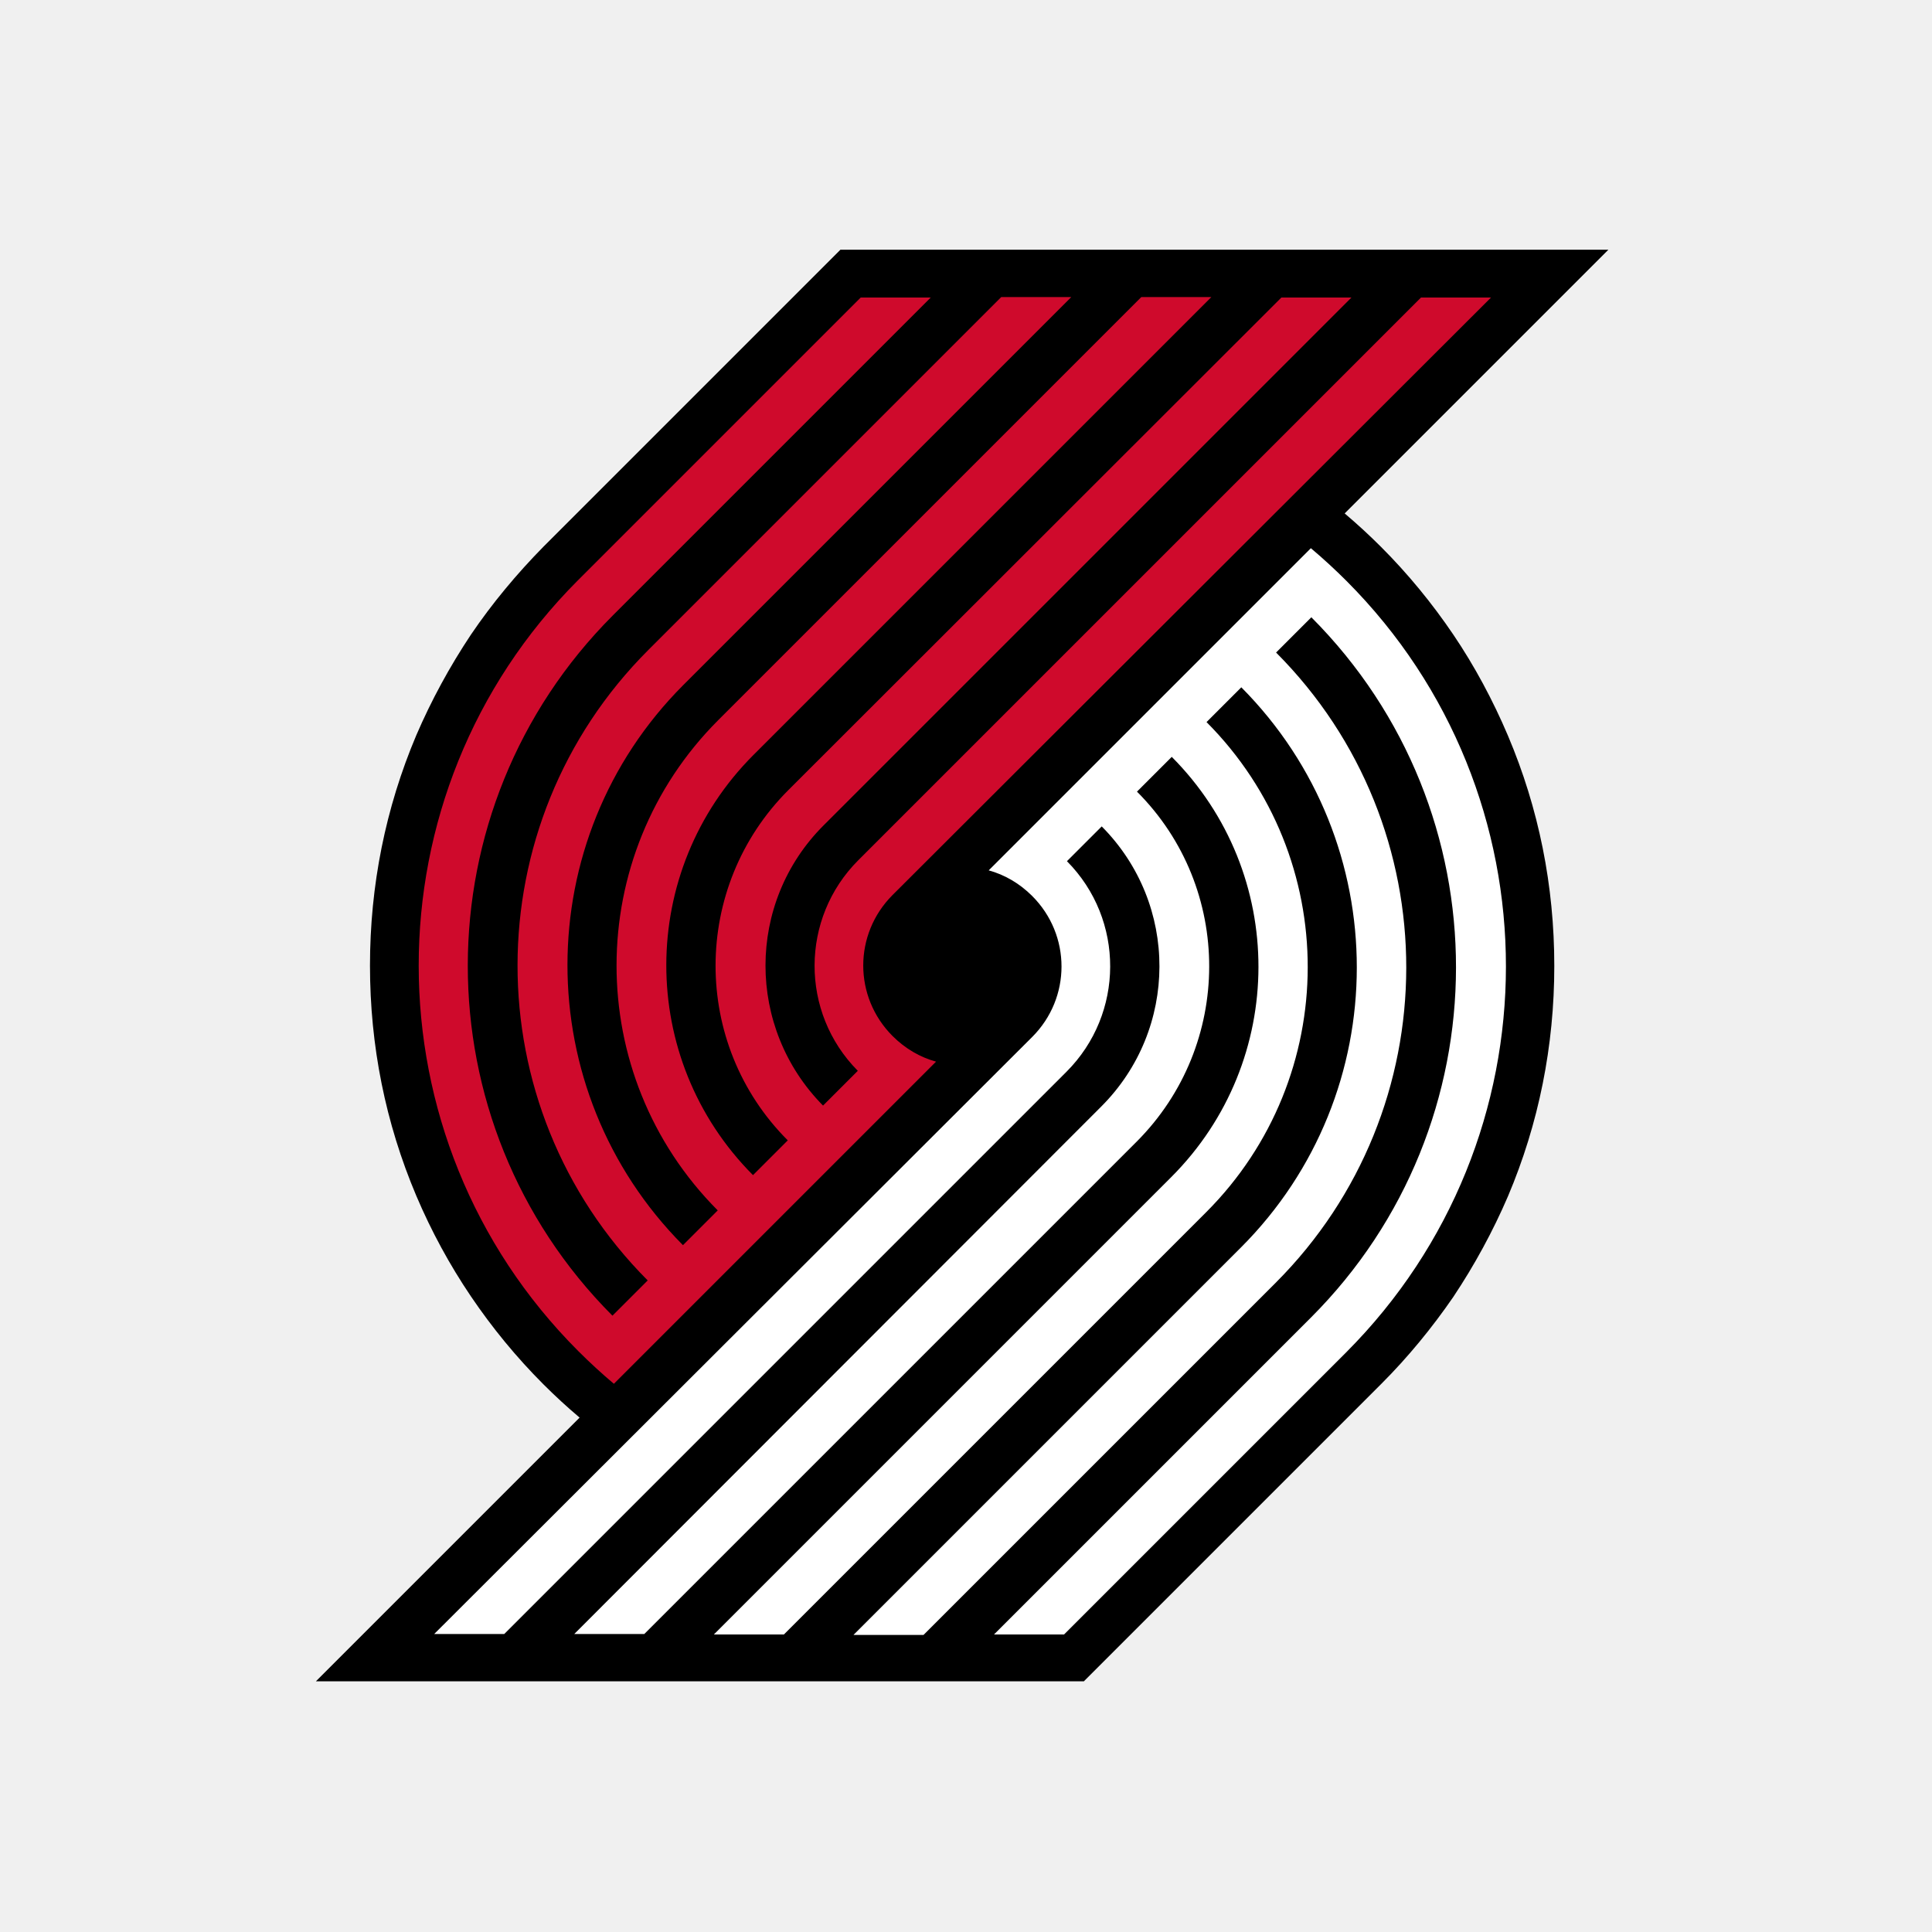
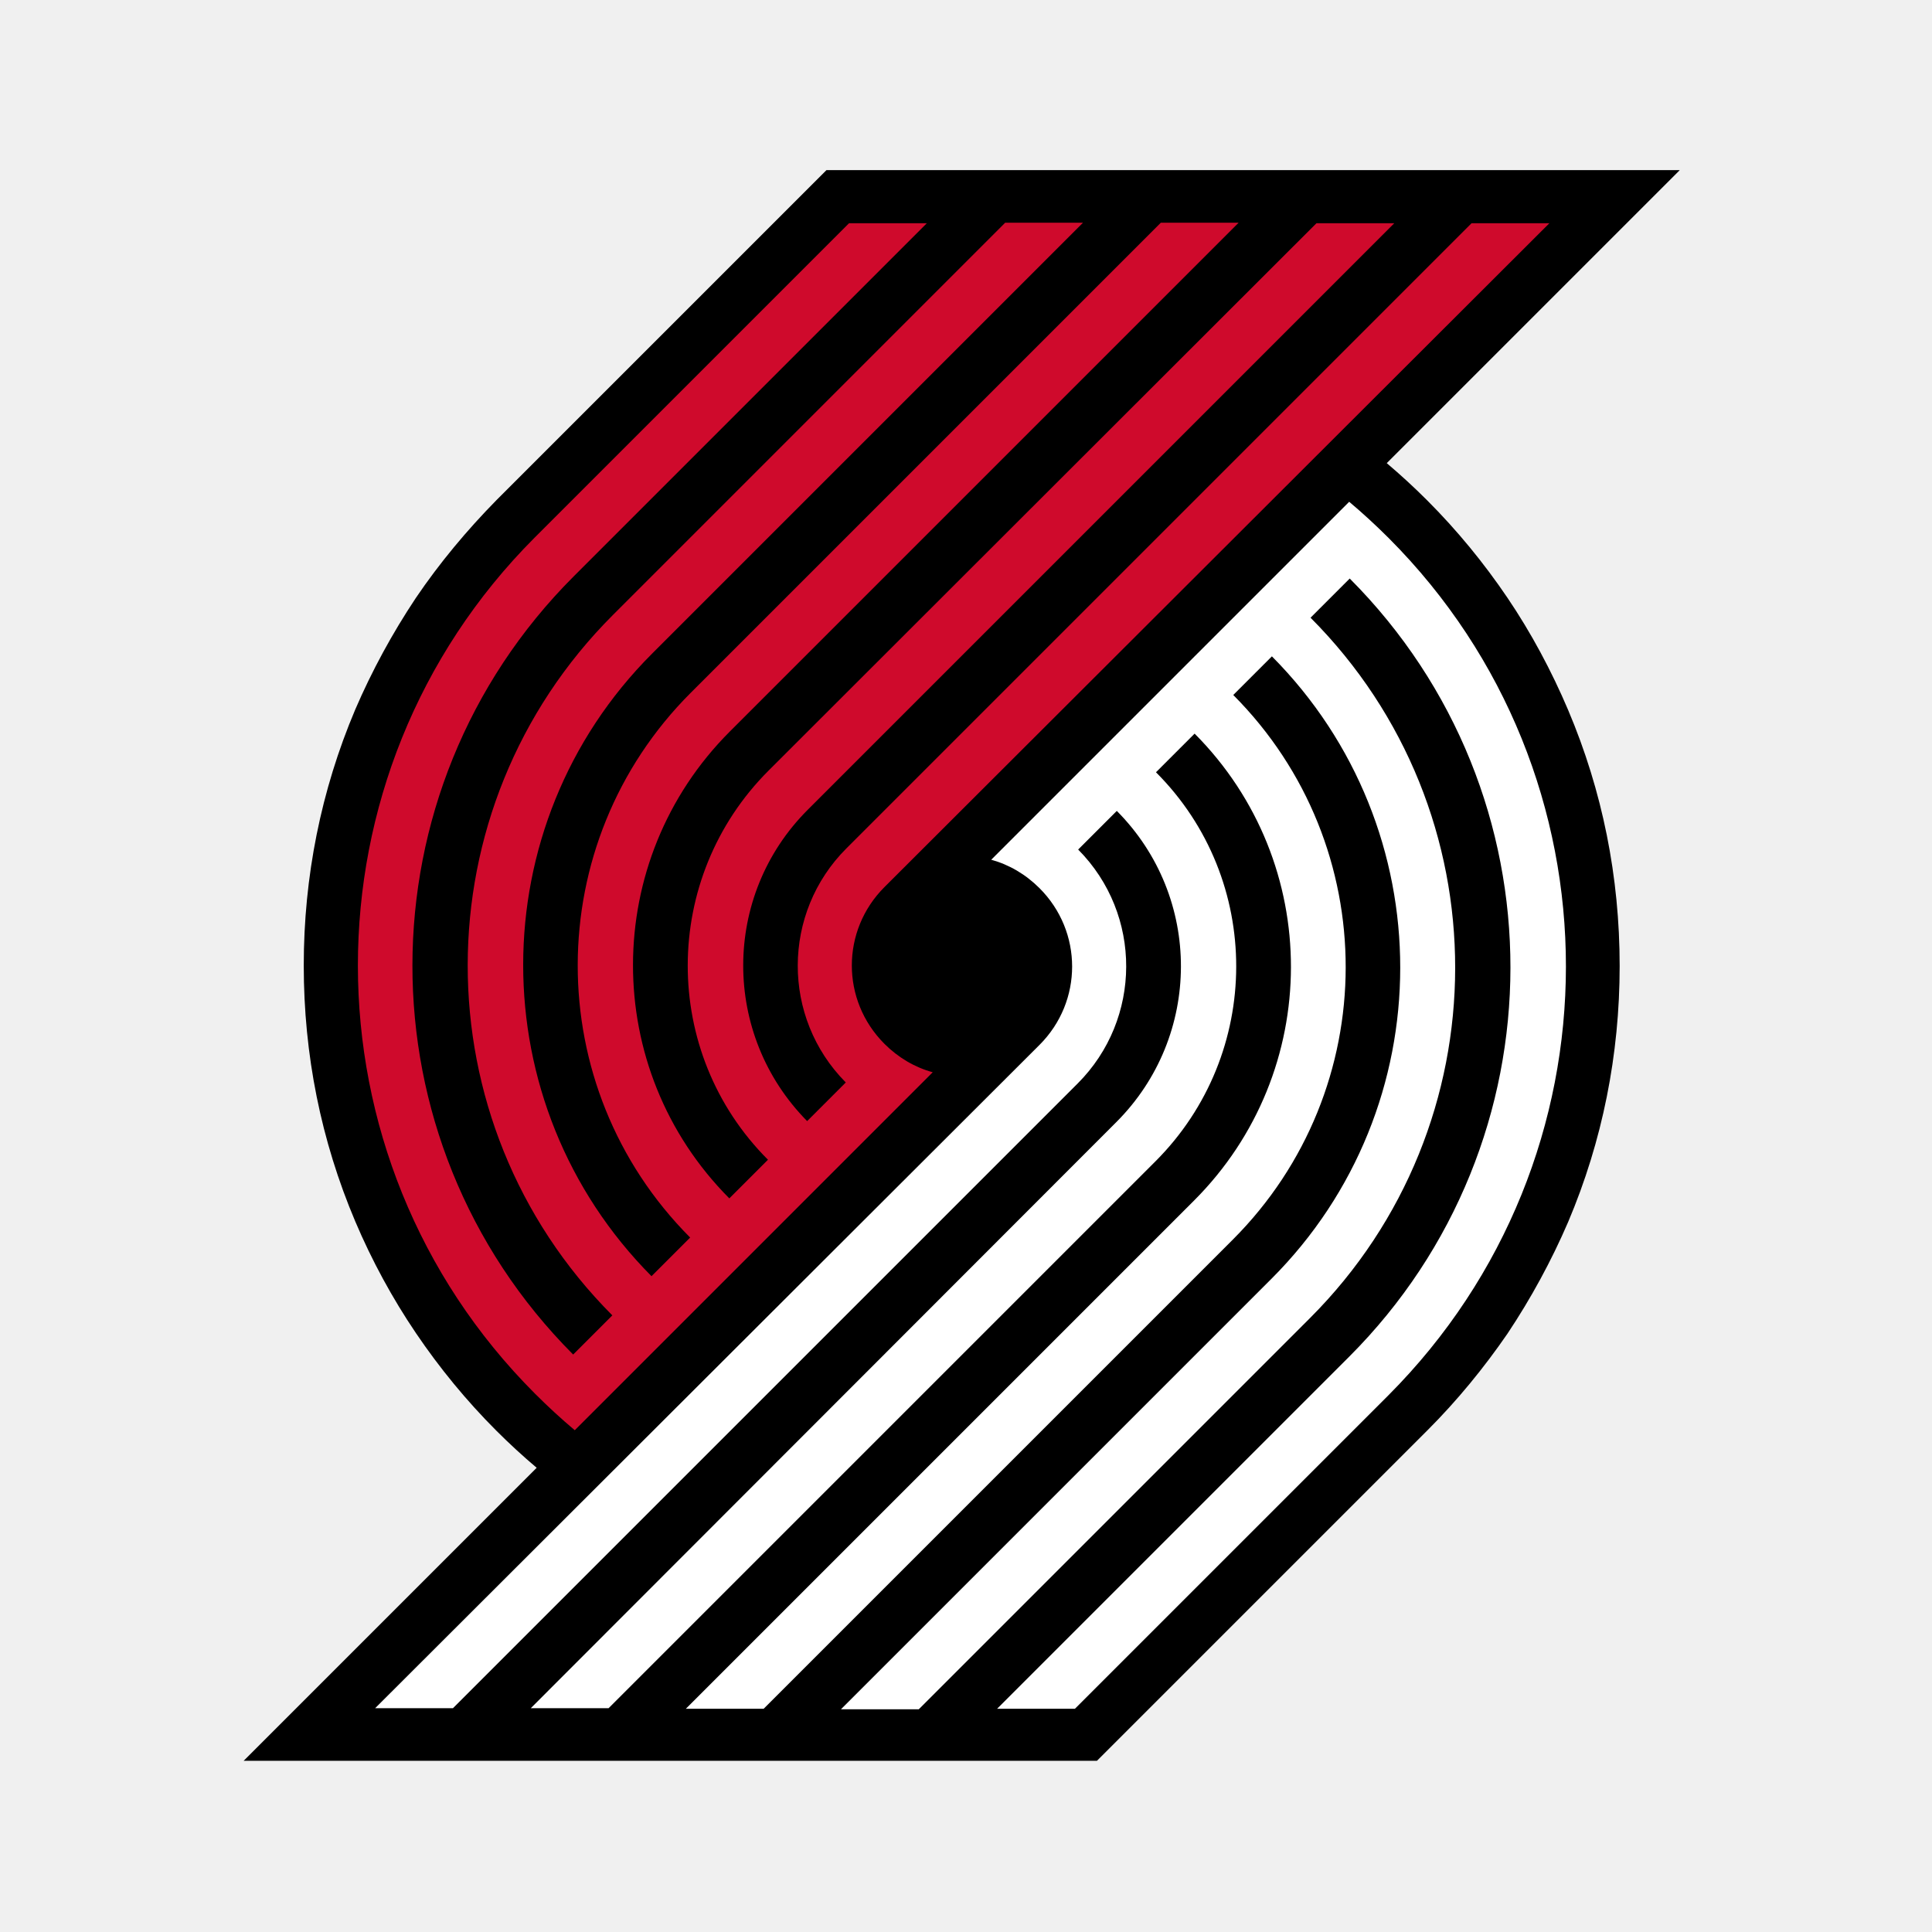
- <svg xmlns="http://www.w3.org/2000/svg" version="1.1" id="Layer_1" x="0px" y="0px" viewBox="0 0 400 400" style="enable-background:new 0 0 400 400;" xml:space="preserve">
+ <svg xmlns="http://www.w3.org/2000/svg" data-sfandom-renewal="20261009" shape-rendering="geometricPrecision" preserveAspectRatio="xMidYMid meet" version="1.1" id="Layer_1" x="0px" y="0px" viewBox="20 20 360 360" style="enable-background:new 0 0 400 400;" xml:space="preserve">
  <style type="text/css">
	.st0{fill:#FFFFFF;}
	.st1{fill:#CF0A2C;}
</style>
  <g>
    <path d="M300.9,131.4c-4.4-6.5-9.4-12.6-15-18.2c-2.4-2.4-4.9-4.7-7.5-6.9L333,51.7H174l-61.4,61.4h0c0,0-0.1,0.1-0.1,0.1   c-5.5,5.6-10.6,11.7-15,18.2c-4.4,6.6-8.2,13.6-11.3,20.8c-6.4,15.1-9.6,31.2-9.6,47.7c0,16.6,3.2,32.6,9.6,47.7   c3.1,7.3,6.9,14.3,11.3,20.8c4.4,6.5,9.4,12.6,15,18.2c2.4,2.4,4.9,4.7,7.5,6.9l-54.6,54.6h159l61.6-61.6h0   c5.5-5.5,10.5-11.6,14.9-18c4.4-6.6,8.2-13.6,11.3-20.8c6.4-15.1,9.6-31.2,9.6-47.7c0-16.6-3.2-32.6-9.6-47.7   C309.1,145,305.3,137.9,300.9,131.4" />
    <path class="st0" d="M278.8,120.3c-2.4-2.4-4.9-4.7-7.4-6.8l-66.7,66.7c3.3,0.9,6.4,2.7,9,5.3l0,0c8.1,8.1,8.1,21.1,0,29.2   L89.9,338.3h14.5l116.4-116.4c12-12,12.1-31.5,0.1-43.6l7.2-7.2c16,16.1,15.9,42-0.1,58L118.9,338.3h14.5l101.9-101.9   c20-20,20.1-52.5,0.1-72.5l7.2-7.2c24,24.1,23.9,63-0.1,87l-94.7,94.7h14.5l87.4-87.4c28-28,28.1-73.4,0.1-101.5l7.2-7.2   c31.9,32.1,31.9,84-0.1,116l-80.2,80.2h14.5l72.9-72.9c36-36,36.1-94.4,0.1-130.5l7.3-7.3c40,40.1,39.9,105-0.1,145l-65.6,65.6   h14.5l58.4-58.4l0,0C322.8,235.8,322.8,164.4,278.8,120.3" />
    <path class="st1" d="M119.7,279.7c2.4,2.4,4.9,4.7,7.4,6.8l66.7-66.7c-3.3-0.9-6.4-2.7-9-5.3l0,0c-8.1-8.1-8.1-21.1,0-29.2   L308.7,61.6h-14.5L177.7,178.1c-12,12-12.1,31.5-0.1,43.6l-7.2,7.2c-15.9-16.1-15.9-42,0.1-58L279.8,61.6h-14.5L163.2,163.6   c-20,20-20.1,52.5-0.1,72.5l-7.2,7.2c-24-24.1-23.9-63,0.1-87l94.8-94.8h-14.5l-87.6,87.6c-28,28-28.1,73.4-0.1,101.5l-7.2,7.2   c-31.9-32.1-31.9-84,0.1-116l80.3-80.3h-14.5l-73.1,73.1c-36,36-36.1,94.4-0.1,130.5l-7.3,7.3c-40-40.1-39.9-105,0.1-145l65.8-65.8   h-14.5l-58.6,58.6l0,0C75.7,164.2,75.7,235.7,119.7,279.7" />
  </g>
</svg>
